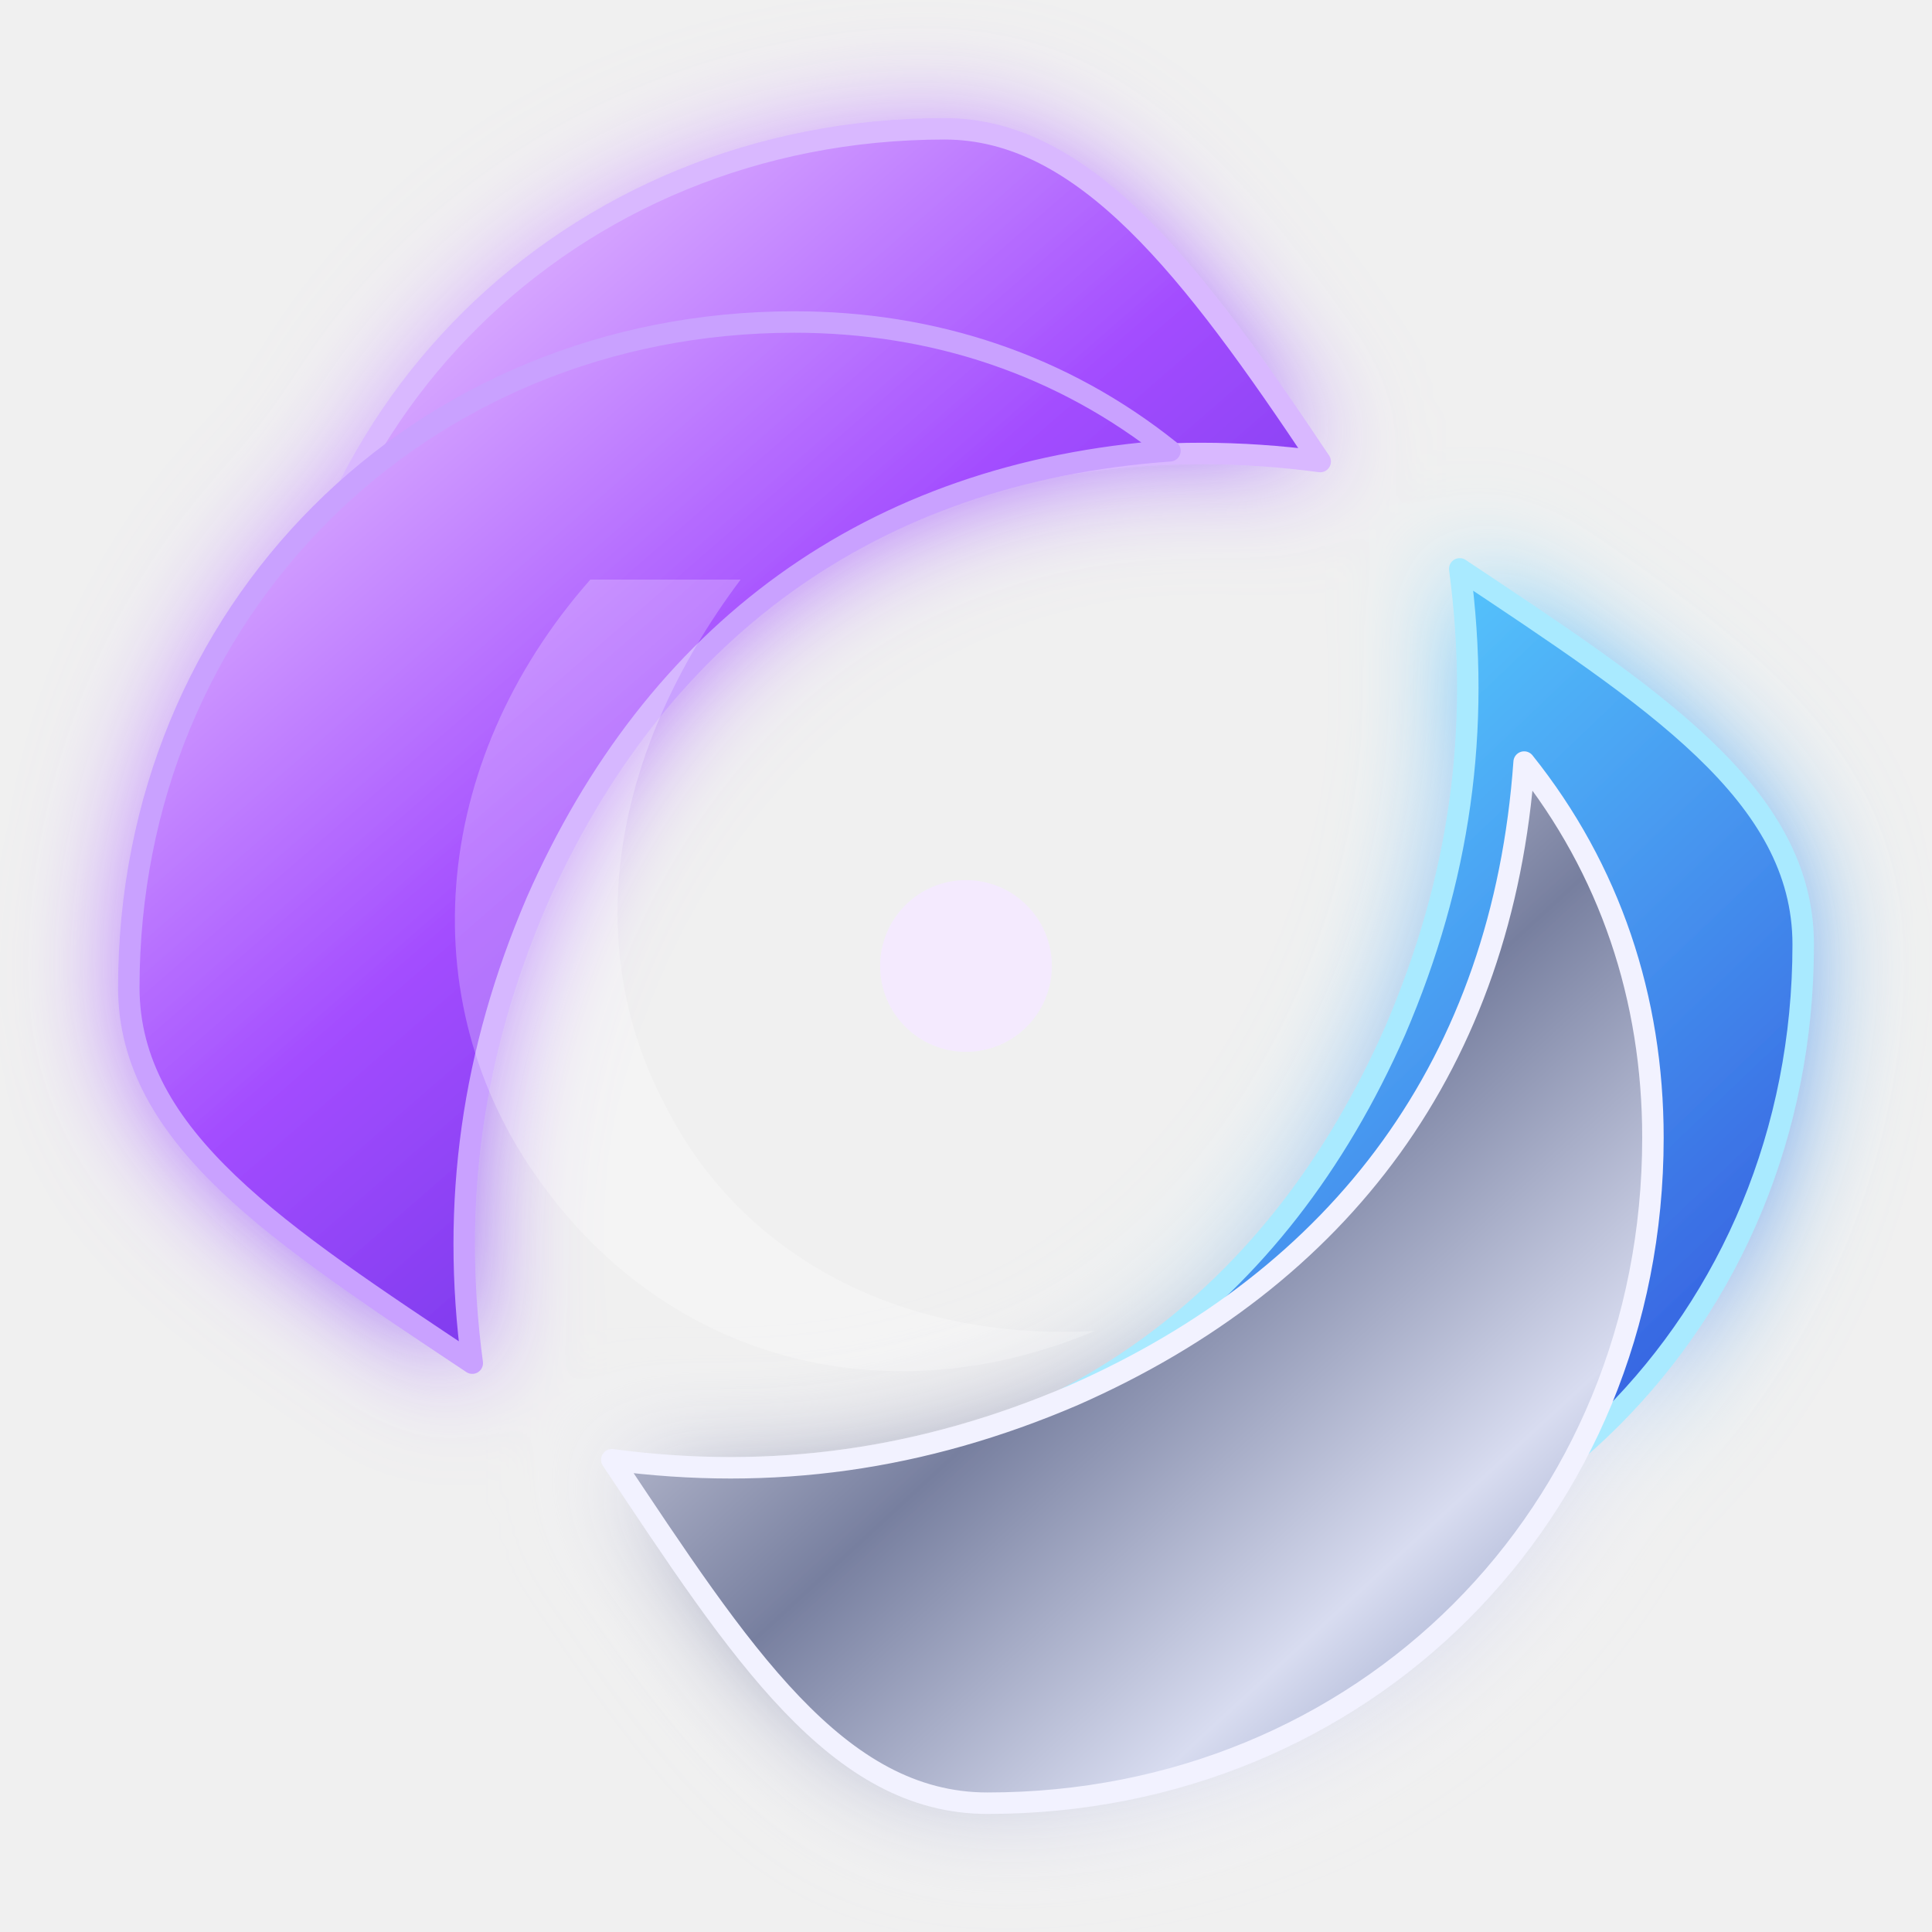
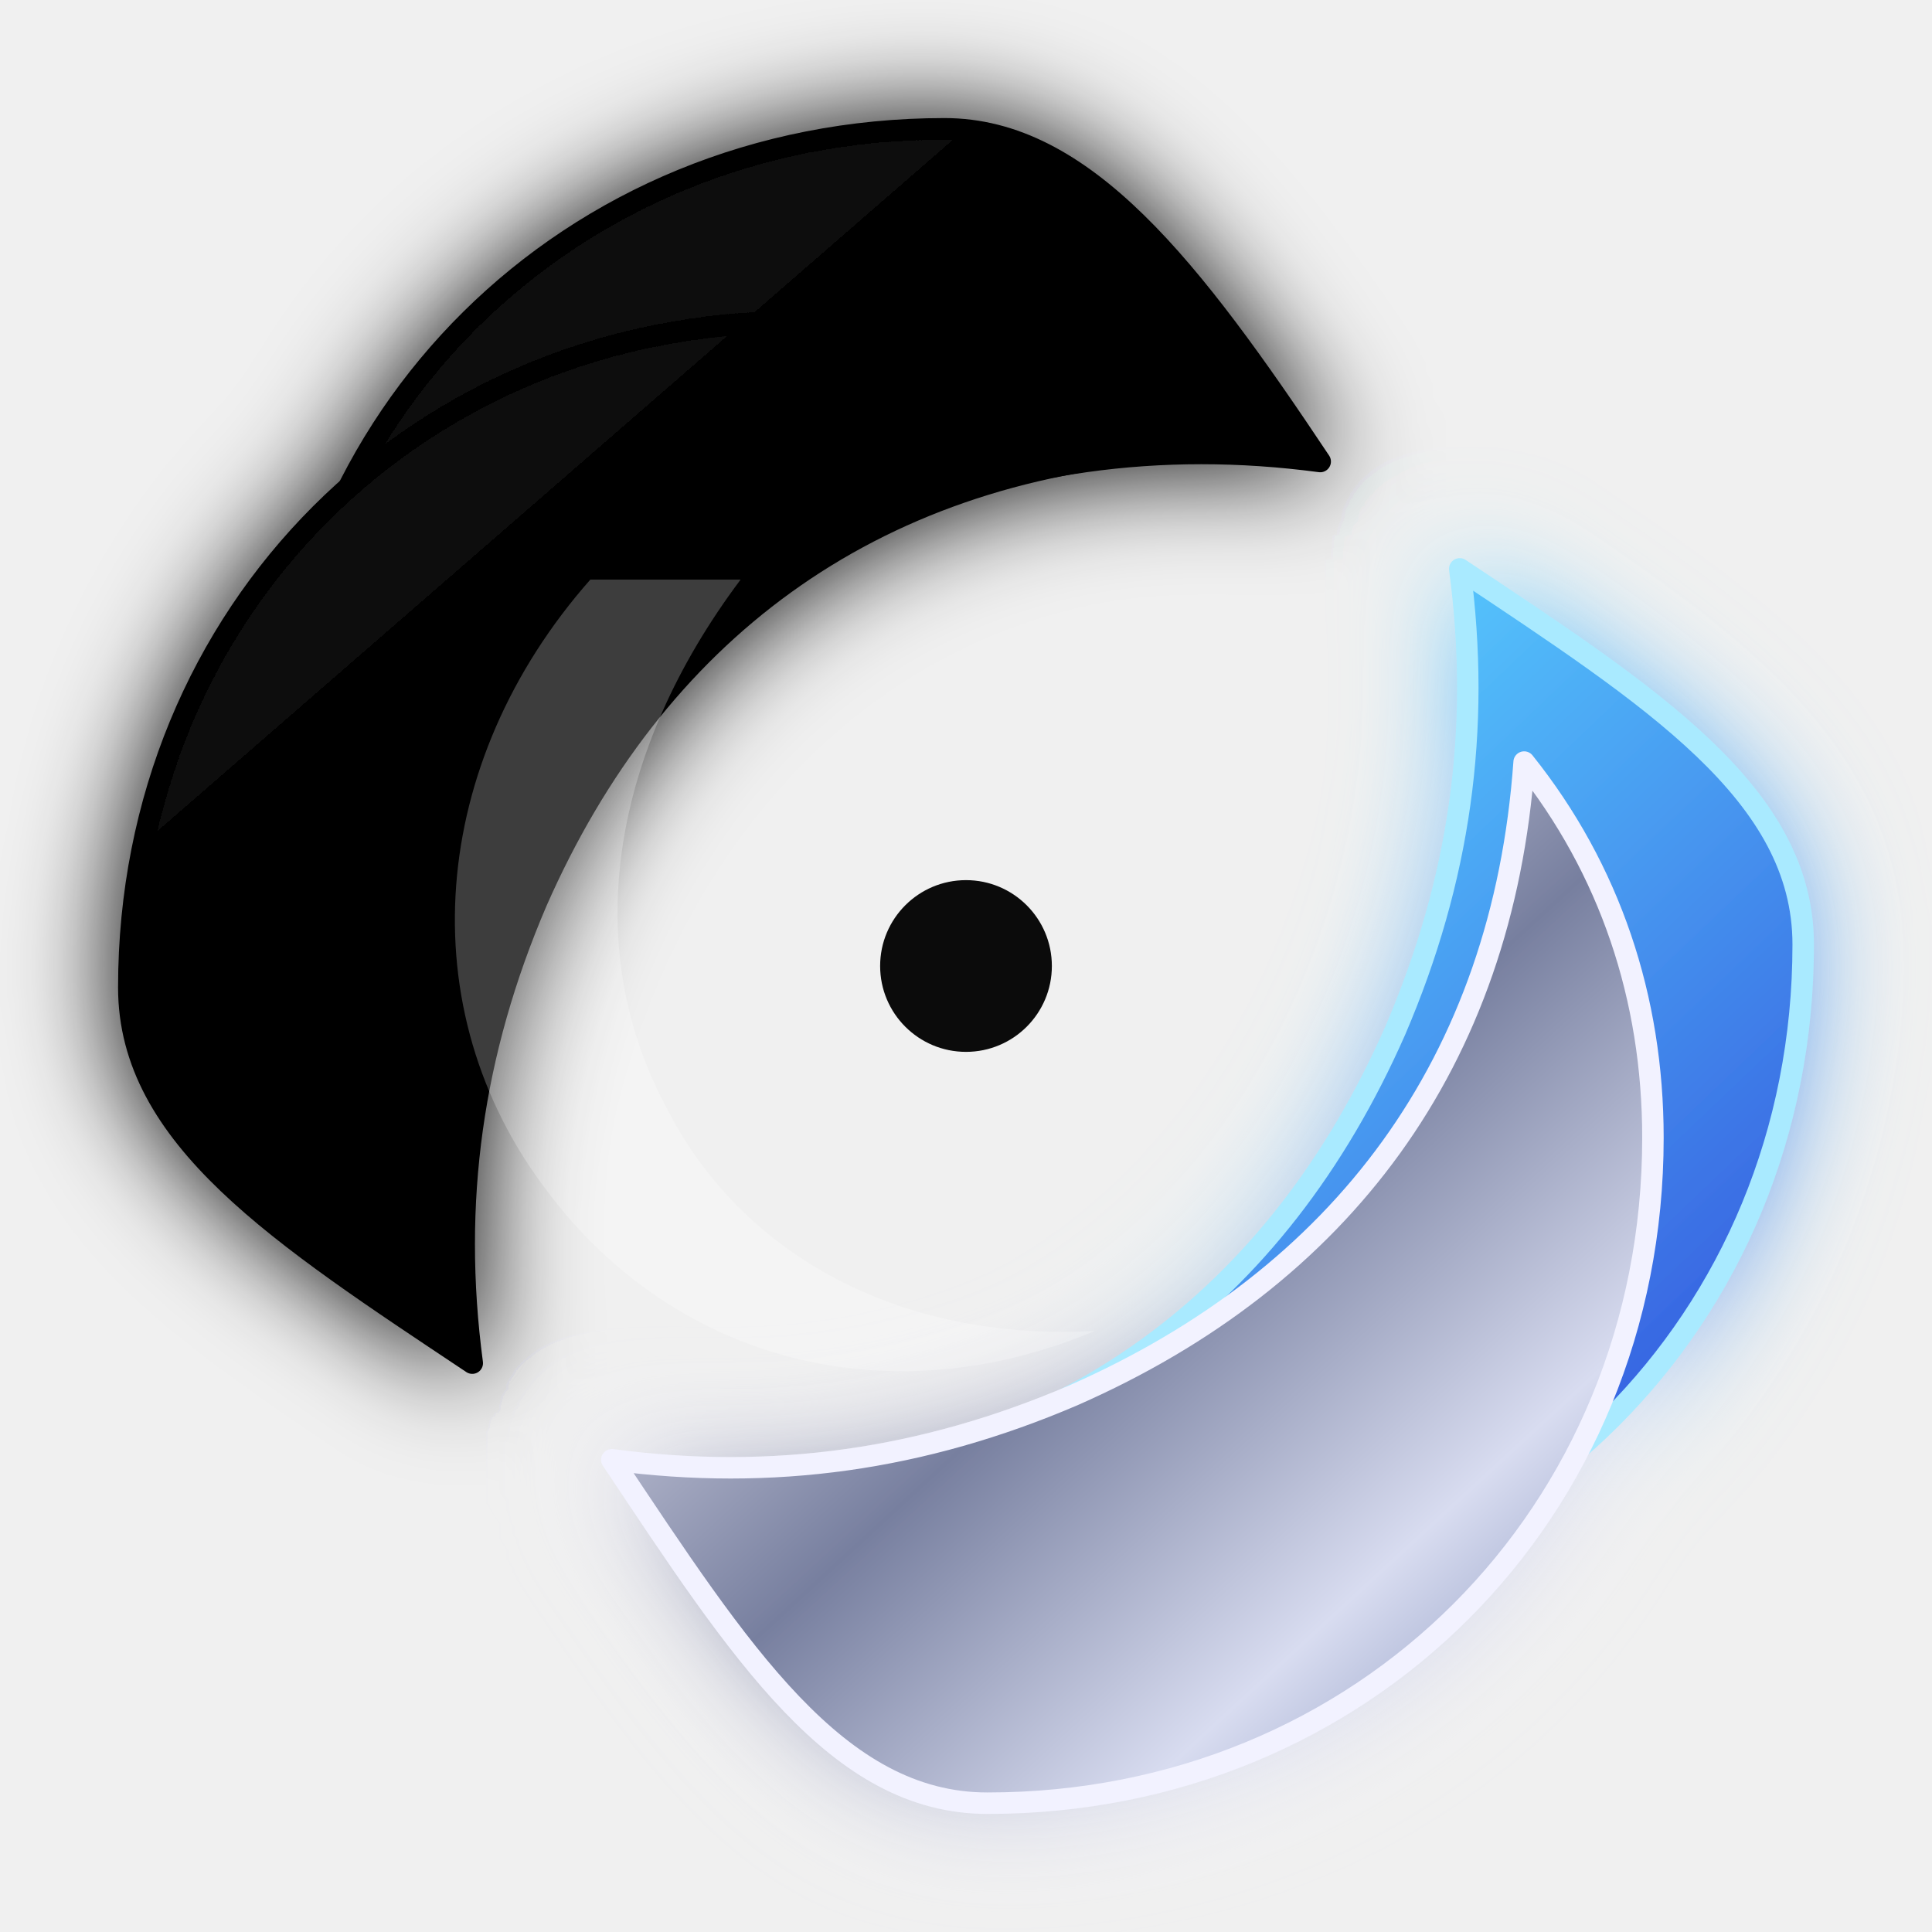
<svg xmlns="http://www.w3.org/2000/svg" viewBox="0 0 180 180" role="img" aria-labelledby="title">
  <defs>
    <linearGradient id="chrome" x1="18" y1="14" x2="157" y2="165" gradientUnits="userSpaceOnUse">
      <stop stop-color="#fff" />
      <stop offset=".2" stop-color="#aeb8d0" />
      <stop offset=".43" stop-color="#f8f6ff" />
      <stop offset=".67" stop-color="#777f9f" />
      <stop offset=".84" stop-color="#d8dcf0" />
      <stop offset="1" stop-color="#6576a7" />
    </linearGradient>
    <linearGradient id="violet" x1="25" y1="15" x2="151" y2="160" gradientUnits="userSpaceOnUse">
-       <stop stop-color="#f3d8ff" />
-       <stop offset=".34" stop-color="#a34dff" />
-       <stop offset=".7" stop-color="#5426d9" />
+       <stop stop-color="#111111" />
+       <stop offset=".34" stop-color="#000000" />
+       <stop offset=".7" stop-color="#080808" />
      <stop offset="1" stop-color="#168cff" />
    </linearGradient>
    <linearGradient id="blue" x1="30" y1="28" x2="150" y2="154" gradientUnits="userSpaceOnUse">
      <stop stop-color="#e5faff" />
      <stop offset=".48" stop-color="#58cfff" />
      <stop offset="1" stop-color="#3150dc" />
    </linearGradient>
    <filter id="glow" x="-40%" y="-40%" width="180%" height="180%">
      <feGaussianBlur stdDeviation="5" result="b" />
      <feMerge>
        <feMergeNode in="b" />
        <feMergeNode in="SourceGraphic" />
      </feMerge>
    </filter>
  </defs>
  <g filter="url(#glow)" stroke-linejoin="round">
-     <path d="M88 12C53 12 26 39 26 73c0 13 4 25 12 35 2-28 17-48 42-59 14-6 28-8 43-6C111 25 101 12 88 12Z" fill="url(#violet)" stroke="#d9b8ff" stroke-width="2" />
+     <path d="M88 12C53 12 26 39 26 73c0 13 4 25 12 35 2-28 17-48 42-59 14-6 28-8 43-6C111 25 101 12 88 12Z" fill="url(#violet)" stroke="#050505" stroke-width="2" />
    <path d="M168 88c0 35-27 62-62 62-13 0-25-4-35-12 28-2 48-17 59-42 6-14 8-28 6-43 18 12 32 21 32 35Z" fill="url(#blue)" stroke="#a9eaff" stroke-width="2" />
    <path d="M92 168c35 0 62-27 62-62 0-13-4-25-12-35-2 28-17 48-42 59-14 6-28 8-43 6 12 18 21 32 35 32Z" fill="url(#chrome)" stroke="#f2f2ff" stroke-width="2" />
-     <path d="M12 92c0-35 27-62 62-62 13 0 25 4 35 12-28 2-48 17-59 42-6 14-8 28-6 43C26 115 12 106 12 92Z" fill="url(#violet)" stroke="#c9a1ff" stroke-width="2" />
+     <path d="M12 92c0-35 27-62 62-62 13 0 25 4 35 12-28 2-48 17-59 42-6 14-8 28-6 43C26 115 12 106 12 92Z" fill="url(#violet)" stroke="#050505" stroke-width="2" />
  </g>
  <path d="M55 54c-15 17-17 40-4 57 12 16 32 21 51 13-18 1-33-7-40-21-8-15-5-33 7-49Z" fill="#fff" opacity=".24" />
-   <circle cx="90" cy="90" r="8" fill="#f4eaff" opacity=".95" />
+   <circle cx="90" cy="90" r="8" fill="#000000" opacity=".95" />
</svg>
